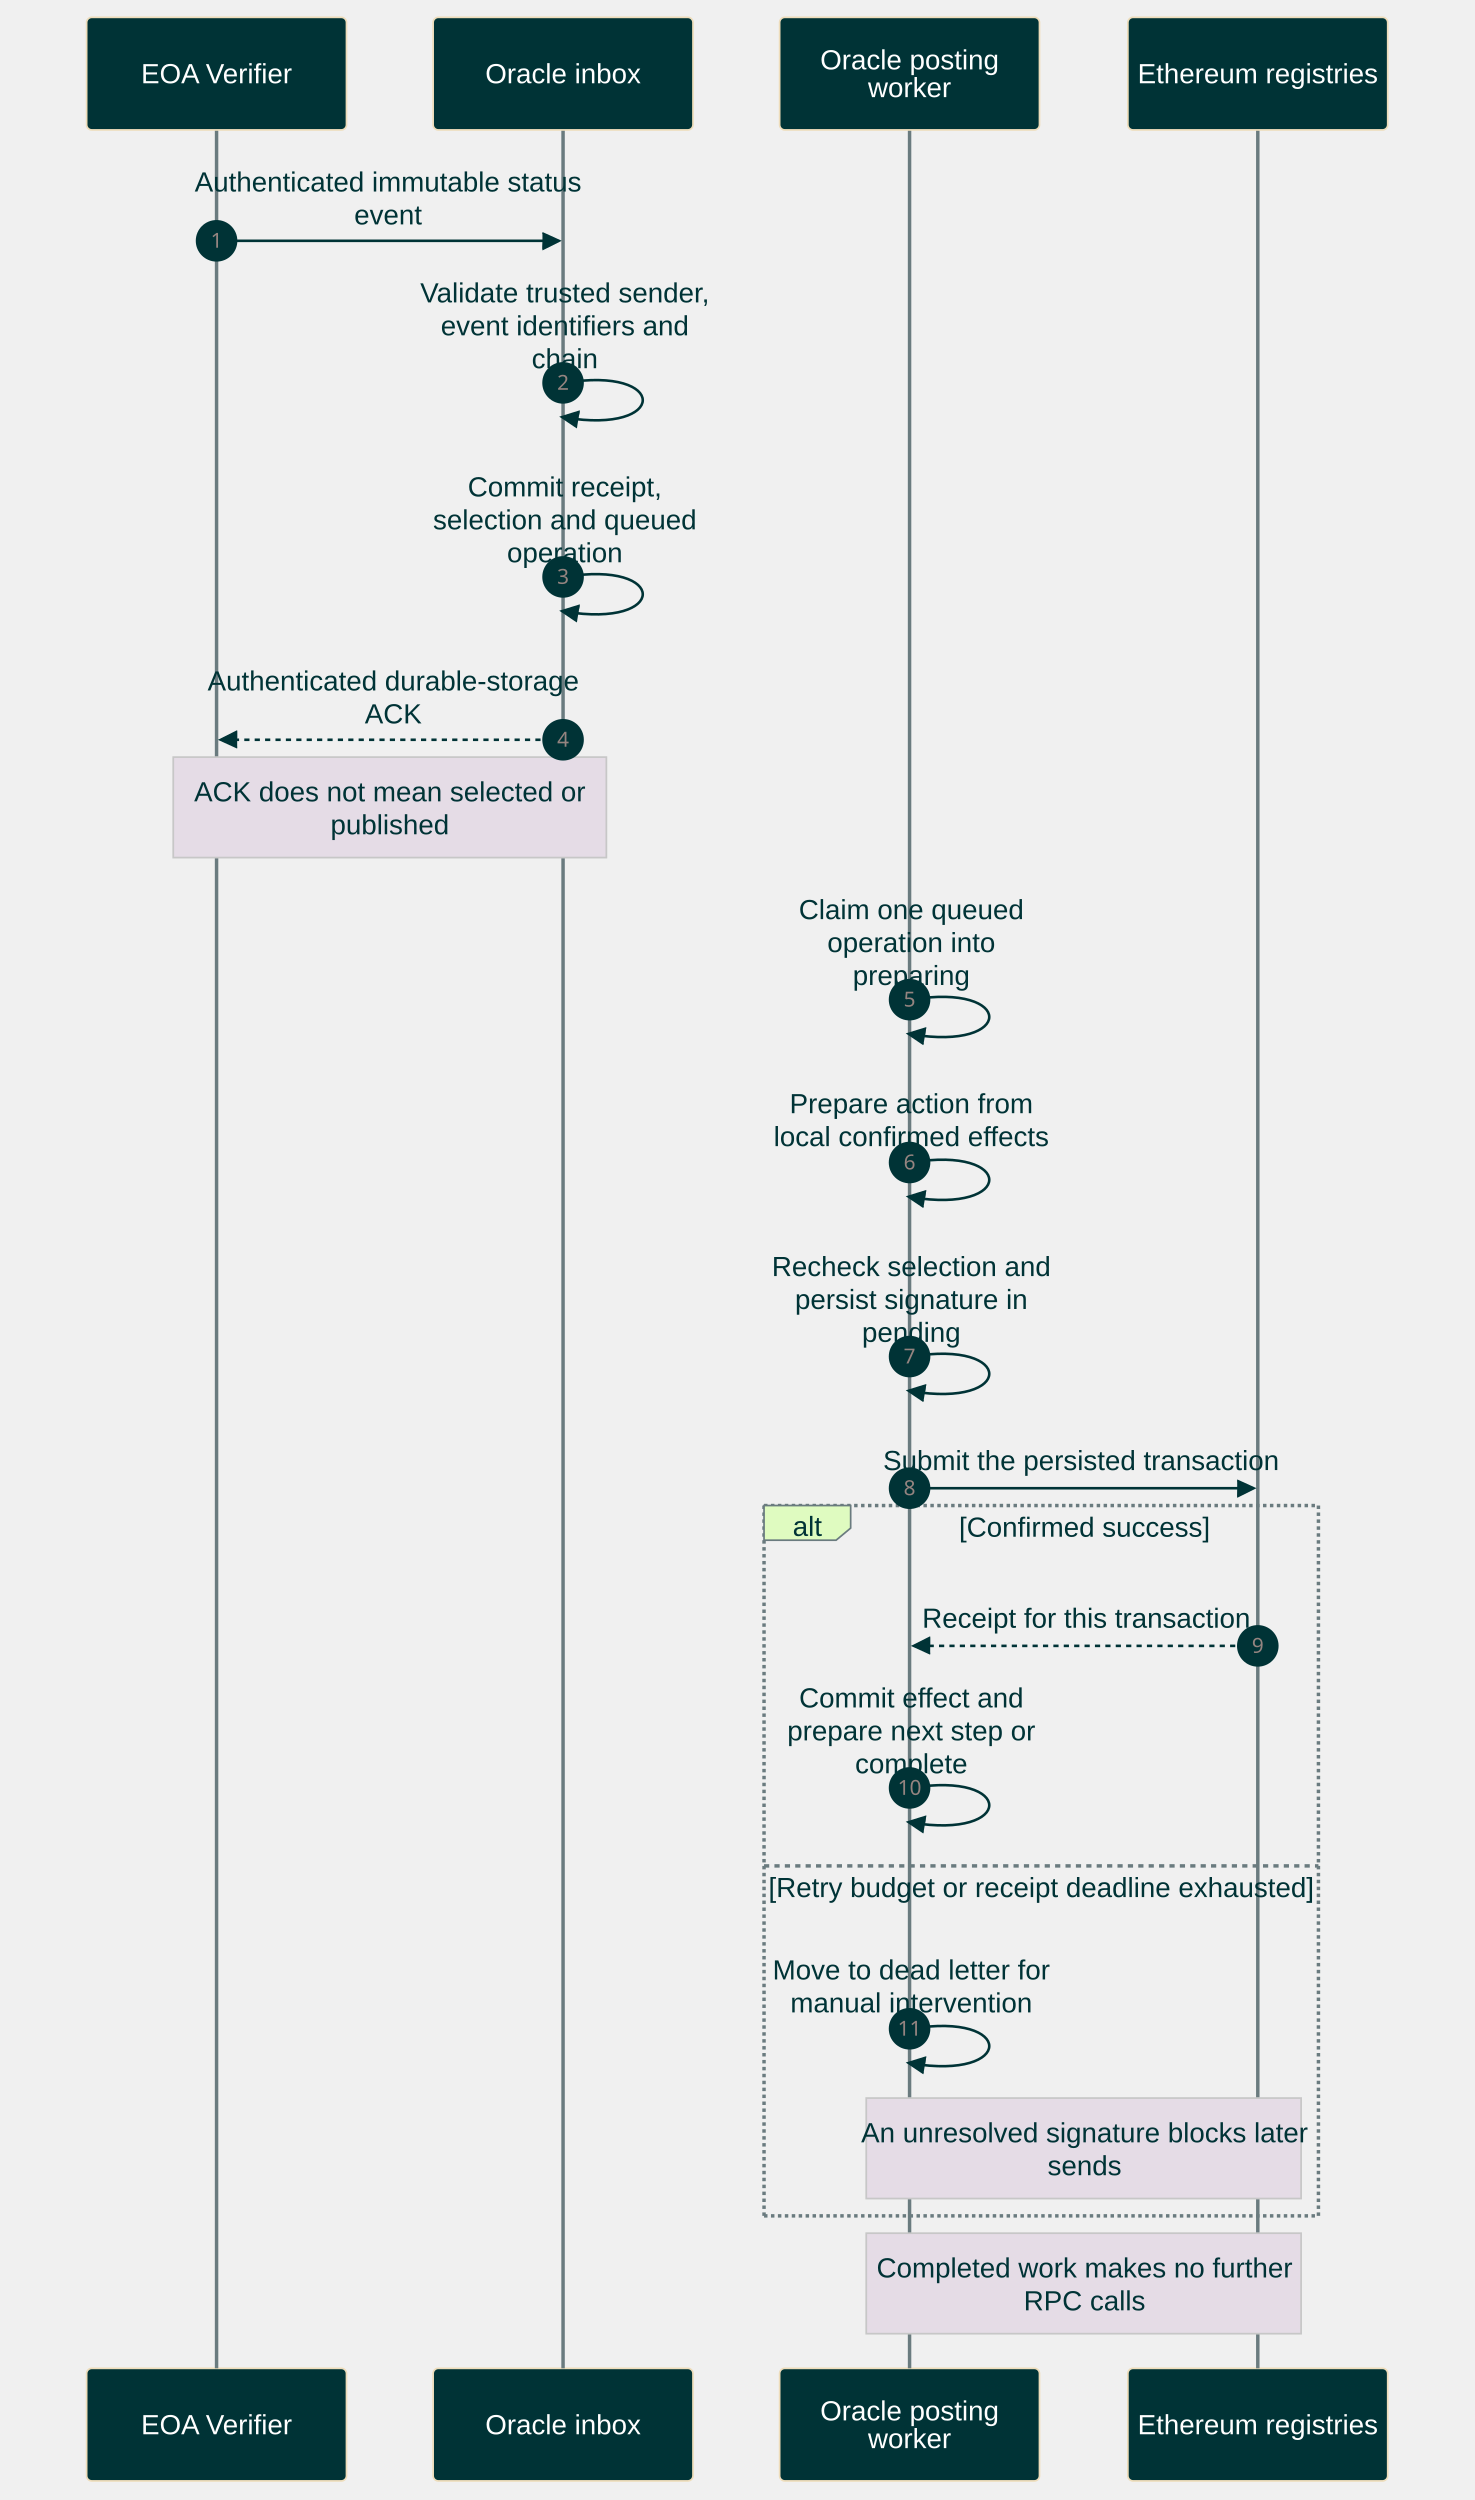
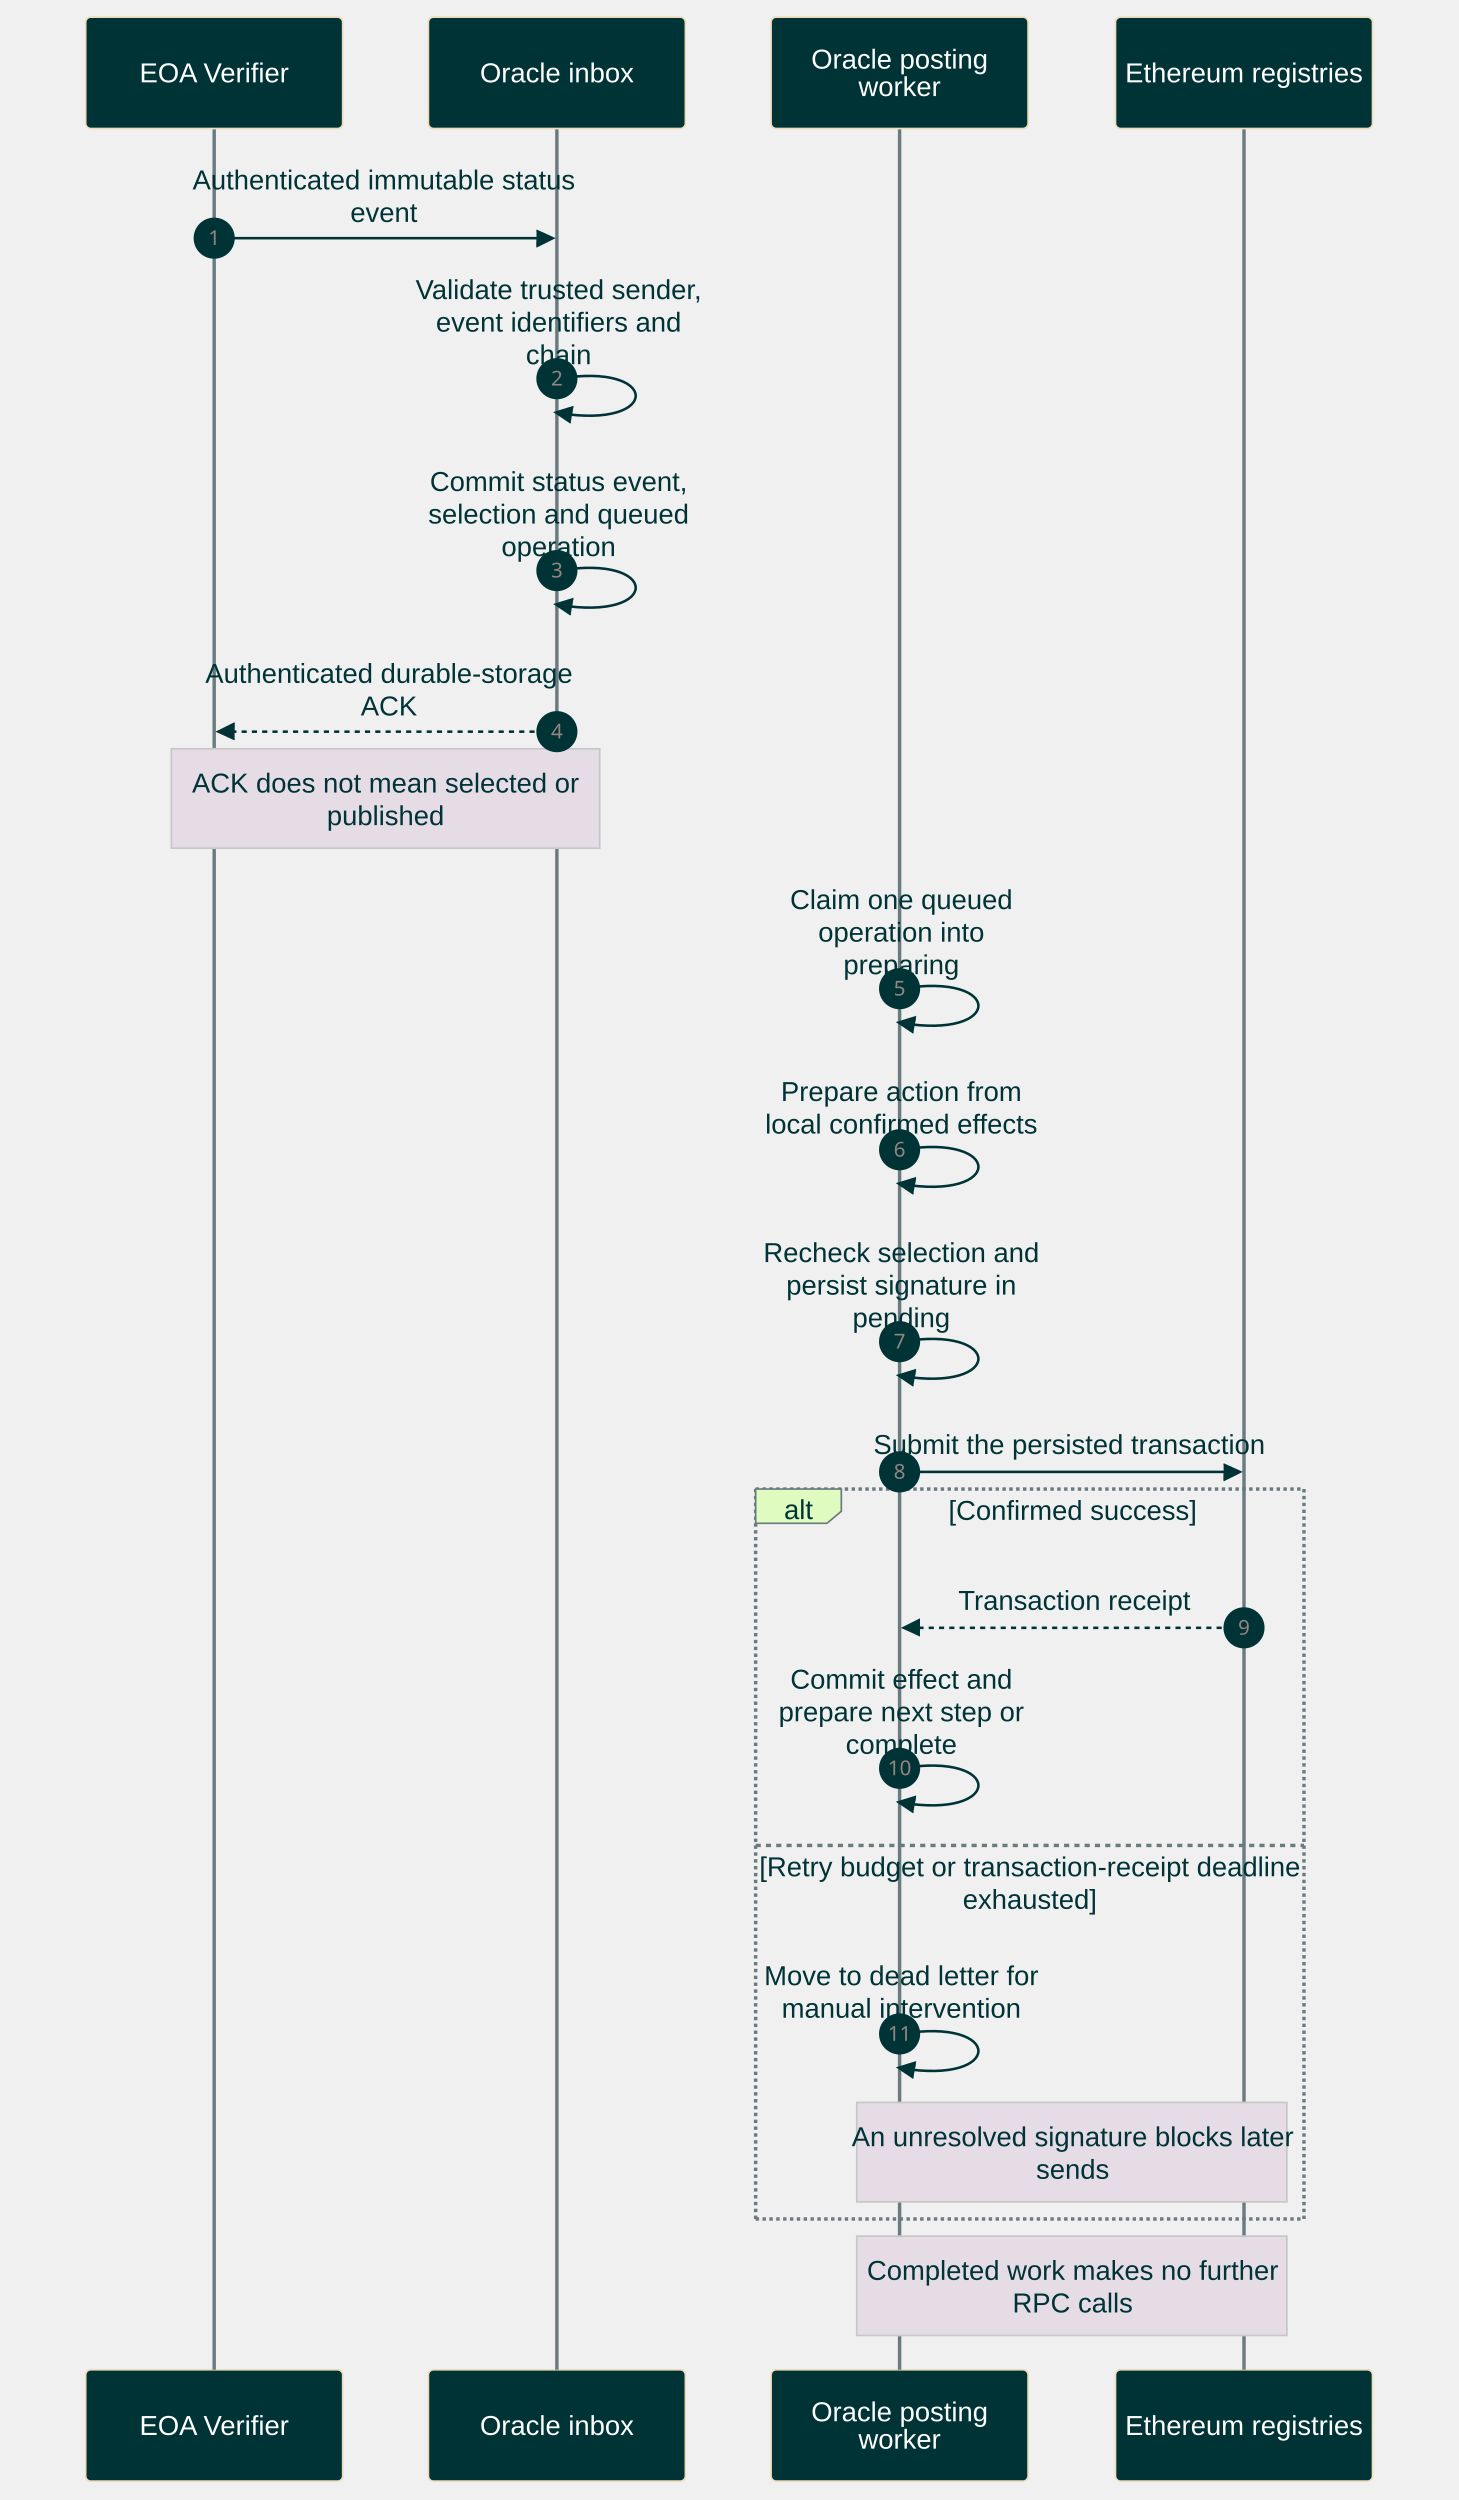
- <svg xmlns="http://www.w3.org/2000/svg" id="my-svg" width="100%" style="max-width: 851px; background-color: white;" viewBox="-50 -10 851 1443" role="graphics-document document" aria-roledescription="sequence">
-   <g>
-     <rect x="601" y="1357" fill="#eaeaea" stroke="#666" width="150" height="65" name="C" rx="3" ry="3" class="actor actor-bottom" />
-     <text x="676" y="1389.5" dominant-baseline="central" alignment-baseline="central" class="actor actor-box" style="text-anchor: middle; font-size: 16px; font-weight: 400;">
+ <svg xmlns="http://www.w3.org/2000/svg" id="my-svg" width="100%" style="max-width: 851px; background-color: transparent;" viewBox="-50 -10 851 1459" role="graphics-document document" aria-roledescription="sequence">
+   <g>
+     <rect x="601" y="1373" fill="#eaeaea" stroke="#666" width="150" height="65" name="C" rx="3" ry="3" class="actor actor-bottom" />
+     <text x="676" y="1405.5" dominant-baseline="central" alignment-baseline="central" class="actor actor-box" style="text-anchor: middle; font-size: 16px; font-weight: 400;">
      <tspan x="676" dy="0">Ethereum registries</tspan>
    </text>
  </g>
  <g>
-     <rect x="400" y="1357" fill="#eaeaea" stroke="#666" width="150" height="65" name="P" rx="3" ry="3" class="actor actor-bottom" />
-     <text x="475" y="1389.5" dominant-baseline="central" alignment-baseline="central" class="actor actor-box" style="text-anchor: middle; font-size: 16px; font-weight: 400;">
+     <rect x="400" y="1373" fill="#eaeaea" stroke="#666" width="150" height="65" name="P" rx="3" ry="3" class="actor actor-bottom" />
+     <text x="475" y="1405.5" dominant-baseline="central" alignment-baseline="central" class="actor actor-box" style="text-anchor: middle; font-size: 16px; font-weight: 400;">
      <tspan x="475" dy="-8">Oracle posting</tspan>
    </text>
-     <text x="475" y="1389.5" dominant-baseline="central" alignment-baseline="central" class="actor actor-box" style="text-anchor: middle; font-size: 16px; font-weight: 400;">
+     <text x="475" y="1405.5" dominant-baseline="central" alignment-baseline="central" class="actor actor-box" style="text-anchor: middle; font-size: 16px; font-weight: 400;">
      <tspan x="475" dy="8">worker</tspan>
    </text>
  </g>
  <g>
-     <rect x="200" y="1357" fill="#eaeaea" stroke="#666" width="150" height="65" name="O" rx="3" ry="3" class="actor actor-bottom" />
-     <text x="275" y="1389.5" dominant-baseline="central" alignment-baseline="central" class="actor actor-box" style="text-anchor: middle; font-size: 16px; font-weight: 400;">
+     <rect x="200" y="1373" fill="#eaeaea" stroke="#666" width="150" height="65" name="O" rx="3" ry="3" class="actor actor-bottom" />
+     <text x="275" y="1405.5" dominant-baseline="central" alignment-baseline="central" class="actor actor-box" style="text-anchor: middle; font-size: 16px; font-weight: 400;">
      <tspan x="275" dy="0">Oracle inbox</tspan>
    </text>
  </g>
  <g>
-     <rect x="0" y="1357" fill="#eaeaea" stroke="#666" width="150" height="65" name="V" rx="3" ry="3" class="actor actor-bottom" />
-     <text x="75" y="1389.5" dominant-baseline="central" alignment-baseline="central" class="actor actor-box" style="text-anchor: middle; font-size: 16px; font-weight: 400;">
+     <rect x="0" y="1373" fill="#eaeaea" stroke="#666" width="150" height="65" name="V" rx="3" ry="3" class="actor actor-bottom" />
+     <text x="75" y="1405.5" dominant-baseline="central" alignment-baseline="central" class="actor actor-box" style="text-anchor: middle; font-size: 16px; font-weight: 400;">
      <tspan x="75" dy="0">EOA Verifier</tspan>
    </text>
  </g>
  <g>
-     <line id="actor3" x1="676" y1="65" x2="676" y2="1357" class="actor-line 200" stroke-width="0.5px" stroke="#999" name="C" data-et="life-line" data-id="C" />
+     <line id="actor3" x1="676" y1="65" x2="676" y2="1373" class="actor-line 200" stroke-width="0.5px" stroke="#999" name="C" data-et="life-line" data-id="C" />
    <g id="root-3" data-et="participant" data-type="participant" data-id="C">
      <rect x="601" y="0" fill="#eaeaea" stroke="#666" width="150" height="65" name="C" rx="3" ry="3" class="actor actor-top" />
      <text x="676" y="32.5" dominant-baseline="central" alignment-baseline="central" class="actor actor-box" style="text-anchor: middle; font-size: 16px; font-weight: 400;">
        <tspan x="676" dy="0">Ethereum registries</tspan>
      </text>
    </g>
  </g>
  <g>
-     <line id="actor2" x1="475" y1="65" x2="475" y2="1357" class="actor-line 200" stroke-width="0.5px" stroke="#999" name="P" data-et="life-line" data-id="P" />
+     <line id="actor2" x1="475" y1="65" x2="475" y2="1373" class="actor-line 200" stroke-width="0.5px" stroke="#999" name="P" data-et="life-line" data-id="P" />
    <g id="root-2" data-et="participant" data-type="participant" data-id="P">
      <rect x="400" y="0" fill="#eaeaea" stroke="#666" width="150" height="65" name="P" rx="3" ry="3" class="actor actor-top" />
      <text x="475" y="32.5" dominant-baseline="central" alignment-baseline="central" class="actor actor-box" style="text-anchor: middle; font-size: 16px; font-weight: 400;">
        <tspan x="475" dy="-8">Oracle posting</tspan>
      </text>
      <text x="475" y="32.5" dominant-baseline="central" alignment-baseline="central" class="actor actor-box" style="text-anchor: middle; font-size: 16px; font-weight: 400;">
        <tspan x="475" dy="8">worker</tspan>
      </text>
    </g>
  </g>
  <g>
-     <line id="actor1" x1="275" y1="65" x2="275" y2="1357" class="actor-line 200" stroke-width="0.5px" stroke="#999" name="O" data-et="life-line" data-id="O" />
+     <line id="actor1" x1="275" y1="65" x2="275" y2="1373" class="actor-line 200" stroke-width="0.5px" stroke="#999" name="O" data-et="life-line" data-id="O" />
    <g id="root-1" data-et="participant" data-type="participant" data-id="O">
      <rect x="200" y="0" fill="#eaeaea" stroke="#666" width="150" height="65" name="O" rx="3" ry="3" class="actor actor-top" />
      <text x="275" y="32.5" dominant-baseline="central" alignment-baseline="central" class="actor actor-box" style="text-anchor: middle; font-size: 16px; font-weight: 400;">
        <tspan x="275" dy="0">Oracle inbox</tspan>
      </text>
    </g>
  </g>
  <g>
-     <line id="actor0" x1="75" y1="65" x2="75" y2="1357" class="actor-line 200" stroke-width="0.5px" stroke="#999" name="V" data-et="life-line" data-id="V" />
+     <line id="actor0" x1="75" y1="65" x2="75" y2="1373" class="actor-line 200" stroke-width="0.5px" stroke="#999" name="V" data-et="life-line" data-id="V" />
    <g id="root-0" data-et="participant" data-type="participant" data-id="V">
      <rect x="0" y="0" fill="#eaeaea" stroke="#666" width="150" height="65" name="V" rx="3" ry="3" class="actor actor-top" />
      <text x="75" y="32.5" dominant-baseline="central" alignment-baseline="central" class="actor actor-box" style="text-anchor: middle; font-size: 16px; font-weight: 400;">
        <tspan x="75" dy="0">EOA Verifier</tspan>
      </text>
    </g>
  </g>
  <style>#my-svg{font-family:"trebuchet ms",verdana,arial,sans-serif;font-size:16px;fill:#333;}@keyframes edge-animation-frame{from{stroke-dashoffset:0;}}@keyframes dash{to{stroke-dashoffset:0;}}#my-svg .edge-animation-slow{stroke-dasharray:9,5!important;stroke-dashoffset:900;animation:dash 50s linear infinite;stroke-linecap:round;}#my-svg .edge-animation-fast{stroke-dasharray:9,5!important;stroke-dashoffset:900;animation:dash 20s linear infinite;stroke-linecap:round;}#my-svg .error-icon{fill:hsl(220.588, 100%, 98.333%);}#my-svg .error-text{fill:rgb(8.5, 5.75, 0);stroke:rgb(8.5, 5.75, 0);}#my-svg .edge-thickness-normal{stroke-width:1px;}#my-svg .edge-thickness-thick{stroke-width:3.5px;}#my-svg .edge-pattern-solid{stroke-dasharray:0;}#my-svg .edge-thickness-invisible{stroke-width:0;fill:none;}#my-svg .edge-pattern-dashed{stroke-dasharray:3;}#my-svg .edge-pattern-dotted{stroke-dasharray:2;}#my-svg .marker{fill:#6A7B7F;stroke:#6A7B7F;}#my-svg .marker.cross{stroke:#6A7B7F;}#my-svg svg{font-family:"trebuchet ms",verdana,arial,sans-serif;font-size:16px;}#my-svg p{margin:0;}#my-svg .actor{stroke:hsl(40.588, 60%, 83.333%);fill:#003336;stroke-width:1;}#my-svg rect.actor.outer-path[data-look="neo"]{filter:drop-shadow( 1px 2px 2px rgba(185,185,185,1));}#my-svg rect.note[data-look="neo"]{stroke:hsl(294, 0%, 78.235%);fill:#E5DCE6;filter:drop-shadow( 1px 2px 2px rgba(185,185,185,1));}#my-svg text.actor&gt;tspan{fill:#FFFFFF;stroke:none;}#my-svg .actor-line{stroke:#6A7B7F;}#my-svg .innerArc{stroke-width:1.5;stroke-dasharray:none;}#my-svg .messageLine0{stroke-width:1.5;stroke-dasharray:none;stroke:#003336;}#my-svg .messageLine1{stroke-width:1.5;stroke-dasharray:2,2;stroke:#003336;}#my-svg [id$="-arrowhead"] path{fill:#003336;stroke:#003336;}#my-svg .sequenceNumber{fill:#958480;}#my-svg [id$="-sequencenumber"]{fill:#003336;}#my-svg [id$="-crosshead"] path{fill:#003336;stroke:#003336;}#my-svg .messageText{fill:#003336;stroke:none;}#my-svg .labelBox{stroke:#6A7B7F;fill:#DFFBC0;filter:none;}#my-svg .labelText,#my-svg .labelText&gt;tspan{fill:#003336;stroke:none;}#my-svg .loopText,#my-svg .loopText&gt;tspan{fill:#003336;stroke:none;}#my-svg .sectionTitle,#my-svg .sectionTitle&gt;tspan{fill:#003336;stroke:none;}#my-svg .loopLine{stroke-width:2px;stroke-dasharray:2,2;stroke:#6A7B7F;fill:#6A7B7F;}#my-svg .note{stroke:hsl(294, 0%, 78.235%);fill:#E5DCE6;}#my-svg .noteText,#my-svg .noteText&gt;tspan{fill:#003336;stroke:none;font-weight:normal;}#my-svg .activation0{fill:hsl(-79.412, 100%, 93.333%);stroke:hsl(-79.412, 100%, 83.333%);}#my-svg .activation1{fill:hsl(-79.412, 100%, 93.333%);stroke:hsl(-79.412, 100%, 83.333%);}#my-svg .activation2{fill:hsl(-79.412, 100%, 93.333%);stroke:hsl(-79.412, 100%, 83.333%);}#my-svg .actorPopupMenu{position:absolute;}#my-svg .actorPopupMenuPanel{position:absolute;fill:#003336;box-shadow:0px 8px 16px 0px rgba(0,0,0,0.2);filter:drop-shadow(3px 5px 2px rgb(0 0 0 / 0.4));}#my-svg .actor-man circle,#my-svg line{fill:#003336;stroke-width:2px;}#my-svg g rect.rect{filter:drop-shadow( 1px 2px 2px rgba(185,185,185,1));stroke:hsl(40.588, 60%, 83.333%);}#my-svg .node .neo-node{stroke:hsl(40.588, 60%, 83.333%);}#my-svg [data-look="neo"].node rect,#my-svg [data-look="neo"].cluster rect,#my-svg [data-look="neo"].node polygon{stroke:url(#my-svg-gradient);filter:drop-shadow( 1px 2px 2px rgba(185,185,185,1));}#my-svg [data-look="neo"].swimlane.cluster rect{filter:none;}#my-svg [data-look="neo"].node path{stroke:url(#my-svg-gradient);stroke-width:1px;}#my-svg [data-look="neo"].node .outer-path{filter:drop-shadow( 1px 2px 2px rgba(185,185,185,1));}#my-svg [data-look="neo"].node .neo-line path{stroke:hsl(40.588, 60%, 83.333%);filter:none;}#my-svg [data-look="neo"].node circle{stroke:url(#my-svg-gradient);filter:drop-shadow( 1px 2px 2px rgba(185,185,185,1));}#my-svg [data-look="neo"].node circle .state-start{fill:#000000;}#my-svg [data-look="neo"].icon-shape .icon{fill:url(#my-svg-gradient);filter:drop-shadow( 1px 2px 2px rgba(185,185,185,1));}#my-svg [data-look="neo"].icon-shape .icon-neo path{stroke:url(#my-svg-gradient);filter:drop-shadow( 1px 2px 2px rgba(185,185,185,1));}#my-svg :root{--mermaid-font-family:"trebuchet ms",verdana,arial,sans-serif;}</style>
  <g />
  <defs>
    <symbol id="my-svg-computer" width="24" height="24">
      <path transform="scale(.5)" d="M2 2v13h20v-13h-20zm18 11h-16v-9h16v9zm-10.228 6l.466-1h3.524l.467 1h-4.457zm14.228 3h-24l2-6h2.104l-1.33 4h18.45l-1.297-4h2.073l2 6zm-5-10h-14v-7h14v7z" />
    </symbol>
  </defs>
  <defs>
    <symbol id="my-svg-database" fill-rule="evenodd" clip-rule="evenodd">
      <path transform="scale(.5)" d="M12.258.001l.256.004.255.005.253.008.251.01.249.012.247.015.246.016.242.019.241.02.239.023.236.024.233.027.231.028.229.031.225.032.223.034.22.036.217.038.214.04.211.041.208.043.205.045.201.046.198.048.194.05.191.051.187.053.183.054.18.056.175.057.172.059.168.06.163.061.16.063.155.064.15.066.074.033.073.033.071.034.07.034.069.035.068.035.067.035.066.035.064.036.064.036.062.036.06.036.06.037.058.037.058.037.055.038.055.038.053.038.052.038.051.039.05.039.048.039.047.039.045.04.044.04.043.04.041.04.04.041.039.041.037.041.036.041.034.041.033.042.032.042.03.042.029.042.027.042.026.043.024.043.023.043.021.043.02.043.018.044.017.043.015.044.013.044.012.044.011.045.009.044.007.045.006.045.004.045.002.045.001.045v17l-.001.045-.002.045-.004.045-.006.045-.007.045-.009.044-.011.045-.012.044-.013.044-.015.044-.017.043-.018.044-.02.043-.021.043-.023.043-.024.043-.026.043-.027.042-.029.042-.03.042-.032.042-.033.042-.034.041-.036.041-.037.041-.039.041-.04.041-.041.04-.043.04-.044.04-.045.04-.047.039-.048.039-.05.039-.051.039-.052.038-.053.038-.055.038-.055.038-.058.037-.058.037-.06.037-.06.036-.062.036-.064.036-.064.036-.066.035-.067.035-.068.035-.069.035-.07.034-.071.034-.073.033-.074.033-.15.066-.155.064-.16.063-.163.061-.168.06-.172.059-.175.057-.18.056-.183.054-.187.053-.191.051-.194.05-.198.048-.201.046-.205.045-.208.043-.211.041-.214.04-.217.038-.22.036-.223.034-.225.032-.229.031-.231.028-.233.027-.236.024-.239.023-.241.02-.242.019-.246.016-.247.015-.249.012-.251.01-.253.008-.255.005-.256.004-.258.001-.258-.001-.256-.004-.255-.005-.253-.008-.251-.01-.249-.012-.247-.015-.245-.016-.243-.019-.241-.02-.238-.023-.236-.024-.234-.027-.231-.028-.228-.031-.226-.032-.223-.034-.22-.036-.217-.038-.214-.04-.211-.041-.208-.043-.204-.045-.201-.046-.198-.048-.195-.05-.19-.051-.187-.053-.184-.054-.179-.056-.176-.057-.172-.059-.167-.06-.164-.061-.159-.063-.155-.064-.151-.066-.074-.033-.072-.033-.072-.034-.07-.034-.069-.035-.068-.035-.067-.035-.066-.035-.064-.036-.063-.036-.062-.036-.061-.036-.06-.037-.058-.037-.057-.037-.056-.038-.055-.038-.053-.038-.052-.038-.051-.039-.049-.039-.049-.039-.046-.039-.046-.04-.044-.04-.043-.04-.041-.04-.04-.041-.039-.041-.037-.041-.036-.041-.034-.041-.033-.042-.032-.042-.03-.042-.029-.042-.027-.042-.026-.043-.024-.043-.023-.043-.021-.043-.02-.043-.018-.044-.017-.043-.015-.044-.013-.044-.012-.044-.011-.045-.009-.044-.007-.045-.006-.045-.004-.045-.002-.045-.001-.045v-17l.001-.045.002-.045.004-.045.006-.045.007-.045.009-.044.011-.045.012-.044.013-.044.015-.044.017-.043.018-.044.02-.043.021-.043.023-.043.024-.043.026-.043.027-.042.029-.042.03-.042.032-.042.033-.042.034-.041.036-.041.037-.041.039-.041.04-.041.041-.04.043-.04.044-.04.046-.04.046-.039.049-.039.049-.039.051-.039.052-.038.053-.038.055-.038.056-.038.057-.037.058-.037.06-.037.061-.036.062-.036.063-.036.064-.036.066-.035.067-.035.068-.035.069-.035.07-.034.072-.034.072-.033.074-.033.151-.066.155-.064.159-.063.164-.061.167-.06.172-.059.176-.057.179-.056.184-.054.187-.053.19-.051.195-.05.198-.048.201-.046.204-.045.208-.043.211-.041.214-.04.217-.038.22-.036.223-.034.226-.032.228-.031.231-.028.234-.027.236-.024.238-.023.241-.02.243-.019.245-.016.247-.015.249-.012.251-.01.253-.008.255-.005.256-.004.258-.001.258.001zm-9.258 20.499v.01l.001.021.003.021.004.022.005.021.006.022.007.022.009.023.01.022.011.023.012.023.013.023.015.023.016.024.017.023.018.024.019.024.021.024.022.025.023.024.024.025.052.049.056.05.061.051.066.051.07.051.075.051.079.052.084.052.088.052.092.052.097.052.102.051.105.052.11.052.114.051.119.051.123.051.127.05.131.05.135.05.139.048.144.049.147.047.152.047.155.047.16.045.163.045.167.043.171.043.176.041.178.041.183.039.187.039.19.037.194.035.197.035.202.033.204.031.209.03.212.029.216.027.219.025.222.024.226.021.23.02.233.018.236.016.24.015.243.012.246.01.249.008.253.005.256.004.259.001.26-.001.257-.004.254-.005.25-.008.247-.011.244-.012.241-.014.237-.016.233-.018.231-.021.226-.021.224-.024.22-.026.216-.027.212-.028.21-.031.205-.031.202-.034.198-.034.194-.036.191-.037.187-.039.183-.04.179-.04.175-.042.172-.043.168-.044.163-.045.16-.046.155-.046.152-.047.148-.048.143-.049.139-.049.136-.05.131-.05.126-.05.123-.051.118-.052.114-.051.11-.052.106-.052.101-.052.096-.052.092-.052.088-.053.083-.051.079-.052.074-.052.07-.051.065-.051.06-.051.056-.05.051-.05.023-.024.023-.025.021-.024.02-.024.019-.024.018-.024.017-.024.015-.023.014-.024.013-.023.012-.023.01-.023.01-.022.008-.022.006-.022.006-.022.004-.022.004-.021.001-.021.001-.021v-4.127l-.077.055-.08.053-.083.054-.085.053-.087.052-.09.052-.093.051-.095.05-.097.05-.1.049-.102.049-.105.048-.106.047-.109.047-.111.046-.114.045-.115.045-.118.044-.12.043-.122.042-.124.042-.126.041-.128.04-.13.04-.132.038-.134.038-.135.037-.138.037-.139.035-.142.035-.143.034-.144.033-.147.032-.148.031-.15.03-.151.03-.153.029-.154.027-.156.027-.158.026-.159.025-.161.024-.162.023-.163.022-.165.021-.166.02-.167.019-.169.018-.169.017-.171.016-.173.015-.173.014-.175.013-.175.012-.177.011-.178.01-.179.008-.179.008-.181.006-.182.005-.182.004-.184.003-.184.002h-.37l-.184-.002-.184-.003-.182-.004-.182-.005-.181-.006-.179-.008-.179-.008-.178-.01-.176-.011-.176-.012-.175-.013-.173-.014-.172-.015-.171-.016-.17-.017-.169-.018-.167-.019-.166-.02-.165-.021-.163-.022-.162-.023-.161-.024-.159-.025-.157-.026-.156-.027-.155-.027-.153-.029-.151-.03-.15-.03-.148-.031-.146-.032-.145-.033-.143-.034-.141-.035-.14-.035-.137-.037-.136-.037-.134-.038-.132-.038-.13-.04-.128-.04-.126-.041-.124-.042-.122-.042-.12-.044-.117-.043-.116-.045-.113-.045-.112-.046-.109-.047-.106-.047-.105-.048-.102-.049-.1-.049-.097-.05-.095-.05-.093-.052-.09-.051-.087-.052-.085-.053-.083-.054-.08-.054-.077-.054v4.127zm0-5.654v.011l.001.021.003.021.004.021.005.022.006.022.007.022.009.022.01.022.011.023.012.023.013.023.015.024.016.023.017.024.018.024.019.024.021.024.022.024.023.025.024.024.052.05.056.05.061.05.066.051.07.051.075.052.079.051.084.052.088.052.092.052.097.052.102.052.105.052.11.051.114.051.119.052.123.05.127.051.131.05.135.049.139.049.144.048.147.048.152.047.155.046.16.045.163.045.167.044.171.042.176.042.178.04.183.04.187.038.19.037.194.036.197.034.202.033.204.032.209.03.212.028.216.027.219.025.222.024.226.022.23.02.233.018.236.016.24.014.243.012.246.01.249.008.253.006.256.003.259.001.26-.001.257-.003.254-.006.25-.008.247-.01.244-.012.241-.015.237-.016.233-.018.231-.02.226-.022.224-.024.22-.025.216-.027.212-.029.21-.03.205-.032.202-.033.198-.035.194-.036.191-.037.187-.039.183-.039.179-.041.175-.042.172-.043.168-.044.163-.045.16-.045.155-.047.152-.047.148-.048.143-.048.139-.05.136-.049.131-.05.126-.051.123-.051.118-.051.114-.052.11-.052.106-.052.101-.052.096-.052.092-.052.088-.052.083-.052.079-.052.074-.051.07-.052.065-.051.06-.05.056-.051.051-.049.023-.025.023-.024.021-.025.02-.024.019-.024.018-.024.017-.024.015-.023.014-.023.013-.024.012-.022.01-.023.01-.023.008-.022.006-.022.006-.022.004-.021.004-.022.001-.021.001-.021v-4.139l-.077.054-.08.054-.083.054-.085.052-.087.053-.09.051-.093.051-.095.051-.097.05-.1.049-.102.049-.105.048-.106.047-.109.047-.111.046-.114.045-.115.044-.118.044-.12.044-.122.042-.124.042-.126.041-.128.04-.13.039-.132.039-.134.038-.135.037-.138.036-.139.036-.142.035-.143.033-.144.033-.147.033-.148.031-.15.03-.151.03-.153.028-.154.028-.156.027-.158.026-.159.025-.161.024-.162.023-.163.022-.165.021-.166.02-.167.019-.169.018-.169.017-.171.016-.173.015-.173.014-.175.013-.175.012-.177.011-.178.009-.179.009-.179.007-.181.007-.182.005-.182.004-.184.003-.184.002h-.37l-.184-.002-.184-.003-.182-.004-.182-.005-.181-.007-.179-.007-.179-.009-.178-.009-.176-.011-.176-.012-.175-.013-.173-.014-.172-.015-.171-.016-.17-.017-.169-.018-.167-.019-.166-.02-.165-.021-.163-.022-.162-.023-.161-.024-.159-.025-.157-.026-.156-.027-.155-.028-.153-.028-.151-.03-.15-.03-.148-.031-.146-.033-.145-.033-.143-.033-.141-.035-.14-.036-.137-.036-.136-.037-.134-.038-.132-.039-.13-.039-.128-.04-.126-.041-.124-.042-.122-.043-.12-.043-.117-.044-.116-.044-.113-.046-.112-.046-.109-.046-.106-.047-.105-.048-.102-.049-.1-.049-.097-.05-.095-.051-.093-.051-.09-.051-.087-.053-.085-.052-.083-.054-.08-.054-.077-.054v4.139zm0-5.666v.011l.001.02.003.022.004.021.005.022.006.021.007.022.009.023.01.022.011.023.012.023.013.023.015.023.016.024.017.024.018.023.019.024.021.025.022.024.023.024.024.025.052.05.056.05.061.05.066.051.07.051.075.052.079.051.084.052.088.052.092.052.097.052.102.052.105.051.11.052.114.051.119.051.123.051.127.05.131.05.135.05.139.049.144.048.147.048.152.047.155.046.16.045.163.045.167.043.171.043.176.042.178.04.183.04.187.038.19.037.194.036.197.034.202.033.204.032.209.03.212.028.216.027.219.025.222.024.226.021.23.02.233.018.236.017.24.014.243.012.246.01.249.008.253.006.256.003.259.001.26-.001.257-.003.254-.006.25-.008.247-.01.244-.013.241-.014.237-.016.233-.018.231-.02.226-.022.224-.024.22-.025.216-.027.212-.029.21-.03.205-.032.202-.033.198-.035.194-.036.191-.037.187-.039.183-.039.179-.041.175-.042.172-.043.168-.044.163-.045.16-.045.155-.047.152-.047.148-.048.143-.049.139-.049.136-.049.131-.051.126-.05.123-.051.118-.052.114-.051.11-.052.106-.052.101-.052.096-.052.092-.052.088-.052.083-.052.079-.052.074-.052.07-.051.065-.051.06-.051.056-.05.051-.049.023-.025.023-.025.021-.024.02-.024.019-.024.018-.024.017-.024.015-.023.014-.024.013-.023.012-.023.01-.022.01-.023.008-.022.006-.022.006-.022.004-.022.004-.021.001-.021.001-.021v-4.153l-.077.054-.08.054-.083.053-.085.053-.087.053-.09.051-.093.051-.095.051-.097.05-.1.049-.102.048-.105.048-.106.048-.109.046-.111.046-.114.046-.115.044-.118.044-.12.043-.122.043-.124.042-.126.041-.128.04-.13.039-.132.039-.134.038-.135.037-.138.036-.139.036-.142.034-.143.034-.144.033-.147.032-.148.032-.15.03-.151.03-.153.028-.154.028-.156.027-.158.026-.159.024-.161.024-.162.023-.163.023-.165.021-.166.02-.167.019-.169.018-.169.017-.171.016-.173.015-.173.014-.175.013-.175.012-.177.01-.178.01-.179.009-.179.007-.181.006-.182.006-.182.004-.184.003-.184.001-.185.001-.185-.001-.184-.001-.184-.003-.182-.004-.182-.006-.181-.006-.179-.007-.179-.009-.178-.01-.176-.01-.176-.012-.175-.013-.173-.014-.172-.015-.171-.016-.17-.017-.169-.018-.167-.019-.166-.02-.165-.021-.163-.023-.162-.023-.161-.024-.159-.024-.157-.026-.156-.027-.155-.028-.153-.028-.151-.03-.15-.03-.148-.032-.146-.032-.145-.033-.143-.034-.141-.034-.14-.036-.137-.036-.136-.037-.134-.038-.132-.039-.13-.039-.128-.041-.126-.041-.124-.041-.122-.043-.12-.043-.117-.044-.116-.044-.113-.046-.112-.046-.109-.046-.106-.048-.105-.048-.102-.048-.1-.05-.097-.049-.095-.051-.093-.051-.09-.052-.087-.052-.085-.053-.083-.053-.08-.054-.077-.054v4.153zm8.74-8.179l-.257.004-.254.005-.25.008-.247.011-.244.012-.241.014-.237.016-.233.018-.231.021-.226.022-.224.023-.22.026-.216.027-.212.028-.21.031-.205.032-.202.033-.198.034-.194.036-.191.038-.187.038-.183.04-.179.041-.175.042-.172.043-.168.043-.163.045-.16.046-.155.046-.152.048-.148.048-.143.048-.139.049-.136.05-.131.05-.126.051-.123.051-.118.051-.114.052-.11.052-.106.052-.101.052-.096.052-.092.052-.088.052-.083.052-.079.052-.074.051-.07.052-.065.051-.06.05-.056.05-.051.05-.023.025-.023.024-.021.024-.02.025-.019.024-.018.024-.017.023-.015.024-.014.023-.013.023-.012.023-.01.023-.01.022-.008.022-.006.023-.006.021-.004.022-.004.021-.001.021-.001.021.001.021.001.021.004.021.004.022.006.021.006.023.008.022.01.022.01.023.012.023.013.023.014.023.015.024.017.023.018.024.019.024.02.025.021.024.023.024.023.025.051.05.056.05.06.05.065.051.07.052.074.051.079.052.083.052.088.052.092.052.096.052.101.052.106.052.11.052.114.052.118.051.123.051.126.051.131.05.136.05.139.049.143.048.148.048.152.048.155.046.16.046.163.045.168.043.172.043.175.042.179.041.183.04.187.038.191.038.194.036.198.034.202.033.205.032.21.031.212.028.216.027.22.026.224.023.226.022.231.021.233.018.237.016.241.014.244.012.247.011.25.008.254.005.257.004.26.001.26-.001.257-.004.254-.005.25-.008.247-.011.244-.012.241-.014.237-.016.233-.018.231-.021.226-.022.224-.023.22-.026.216-.027.212-.028.21-.031.205-.032.202-.033.198-.034.194-.036.191-.038.187-.038.183-.04.179-.041.175-.042.172-.043.168-.043.163-.045.16-.046.155-.046.152-.048.148-.048.143-.048.139-.049.136-.05.131-.05.126-.051.123-.051.118-.051.114-.052.11-.052.106-.052.101-.052.096-.052.092-.052.088-.052.083-.052.079-.052.074-.051.07-.052.065-.051.06-.05.056-.05.051-.05.023-.025.023-.024.021-.024.02-.025.019-.024.018-.024.017-.023.015-.024.014-.023.013-.023.012-.023.01-.023.01-.022.008-.022.006-.023.006-.021.004-.022.004-.021.001-.021.001-.021-.001-.021-.001-.021-.004-.021-.004-.022-.006-.021-.006-.023-.008-.022-.01-.022-.01-.023-.012-.023-.013-.023-.014-.023-.015-.024-.017-.023-.018-.024-.019-.024-.02-.025-.021-.024-.023-.024-.023-.025-.051-.05-.056-.05-.06-.05-.065-.051-.07-.052-.074-.051-.079-.052-.083-.052-.088-.052-.092-.052-.096-.052-.101-.052-.106-.052-.11-.052-.114-.052-.118-.051-.123-.051-.126-.051-.131-.05-.136-.05-.139-.049-.143-.048-.148-.048-.152-.048-.155-.046-.16-.046-.163-.045-.168-.043-.172-.043-.175-.042-.179-.041-.183-.04-.187-.038-.191-.038-.194-.036-.198-.034-.202-.033-.205-.032-.21-.031-.212-.028-.216-.027-.22-.026-.224-.023-.226-.022-.231-.021-.233-.018-.237-.016-.241-.014-.244-.012-.247-.011-.25-.008-.254-.005-.257-.004-.26-.001-.26.001z" />
    </symbol>
  </defs>
  <defs>
    <symbol id="my-svg-clock" width="24" height="24">
      <path transform="scale(.5)" d="M12 2c5.514 0 10 4.486 10 10s-4.486 10-10 10-10-4.486-10-10 4.486-10 10-10zm0-2c-6.627 0-12 5.373-12 12s5.373 12 12 12 12-5.373 12-12-5.373-12-12-12zm5.848 12.459c.202.038.202.333.001.372-1.907.361-6.045 1.111-6.547 1.111-.719 0-1.301-.582-1.301-1.301 0-.512.77-5.447 1.125-7.445.034-.192.312-.181.343.014l.985 6.238 5.394 1.011z" />
    </symbol>
  </defs>
  <defs>
    <marker id="my-svg-arrowhead" refX="7.9" refY="5" markerUnits="userSpaceOnUse" markerWidth="12" markerHeight="12" orient="auto-start-reverse">
      <path d="M -1 0 L 10 5 L 0 10 z" />
    </marker>
  </defs>
  <defs>
    <marker id="my-svg-crosshead" markerWidth="15" markerHeight="8" orient="auto" refX="4" refY="4.5">
      <path fill="none" stroke="#000000" stroke-width="1pt" d="M 1,2 L 6,7 M 6,2 L 1,7" style="stroke-dasharray: 0, 0;" />
    </marker>
  </defs>
  <defs>
    <marker id="my-svg-filled-head" refX="15.5" refY="7" markerWidth="20" markerHeight="28" orient="auto">
      <path d="M 18,7 L9,13 L14,7 L9,1 Z" />
    </marker>
  </defs>
  <defs>
    <marker id="my-svg-sequencenumber" refX="15" refY="15" markerWidth="60" markerHeight="40" orient="auto">
      <circle cx="15" cy="15" r="6" />
    </marker>
  </defs>
  <defs>
    <marker id="my-svg-solidTopArrowHead" refX="7.9" refY="7.25" markerUnits="userSpaceOnUse" markerWidth="12" markerHeight="12" orient="auto-start-reverse">
      <path d="M 0 0 L 10 8 L 0 8 z" />
    </marker>
  </defs>
  <defs>
    <marker id="my-svg-solidBottomArrowHead" refX="7.9" refY="0.75" markerUnits="userSpaceOnUse" markerWidth="12" markerHeight="12" orient="auto-start-reverse">
      <path d="M 0 0 L 10 0 L 0 8 z" />
    </marker>
  </defs>
  <defs>
    <marker id="my-svg-stickTopArrowHead" refX="7.5" refY="7" markerUnits="userSpaceOnUse" markerWidth="12" markerHeight="12" orient="auto-start-reverse">
      <path d="M 0 0 L 7 7" stroke="black" stroke-width="1.5" fill="none" />
    </marker>
  </defs>
  <defs>
    <marker id="my-svg-stickBottomArrowHead" refX="7.5" refY="0" markerUnits="userSpaceOnUse" markerWidth="12" markerHeight="12" orient="auto-start-reverse">
      <path d="M 0 7 L 7 0" stroke="black" stroke-width="1.5" fill="none" />
    </marker>
  </defs>
  <g data-et="note" data-id="i5">
    <rect x="50" y="427" fill="#EDF2AE" stroke="#666" width="250" height="58" class="note" />
    <text x="175" y="432" text-anchor="middle" dominant-baseline="middle" alignment-baseline="middle" class="noteText" dy="1em" style="font-size: 16px; font-weight: 400;">
      <tspan x="175">ACK does not mean selected or</tspan>
    </text>
    <text x="175" y="451" text-anchor="middle" dominant-baseline="middle" alignment-baseline="middle" class="noteText" dy="1em" style="font-size: 16px; font-weight: 400;">
      <tspan x="175">published</tspan>
    </text>
  </g>
  <g data-et="note" data-id="i15">
-     <rect x="450" y="1201" fill="#EDF2AE" stroke="#666" width="251" height="58" class="note" />
-     <text x="576" y="1206" text-anchor="middle" dominant-baseline="middle" alignment-baseline="middle" class="noteText" dy="1em" style="font-size: 16px; font-weight: 400;">
+     <rect x="450" y="1217" fill="#EDF2AE" stroke="#666" width="251" height="58" class="note" />
+     <text x="576" y="1222" text-anchor="middle" dominant-baseline="middle" alignment-baseline="middle" class="noteText" dy="1em" style="font-size: 16px; font-weight: 400;">
      <tspan x="576">An unresolved signature blocks later</tspan>
    </text>
-     <text x="576" y="1225" text-anchor="middle" dominant-baseline="middle" alignment-baseline="middle" class="noteText" dy="1em" style="font-size: 16px; font-weight: 400;">
+     <text x="576" y="1241" text-anchor="middle" dominant-baseline="middle" alignment-baseline="middle" class="noteText" dy="1em" style="font-size: 16px; font-weight: 400;">
      <tspan x="576">sends</tspan>
    </text>
  </g>
  <g data-et="control-structure" data-id="i16">
    <line x1="391" y1="859" x2="711" y2="859" class="loopLine" />
-     <line x1="711" y1="859" x2="711" y2="1269" class="loopLine" />
-     <line x1="391" y1="1269" x2="711" y2="1269" class="loopLine" />
-     <line x1="391" y1="859" x2="391" y2="1269" class="loopLine" />
+     <line x1="711" y1="859" x2="711" y2="1285" class="loopLine" />
+     <line x1="391" y1="1285" x2="711" y2="1285" class="loopLine" />
+     <line x1="391" y1="859" x2="391" y2="1285" class="loopLine" />
    <line x1="391" y1="1067" x2="711" y2="1067" class="loopLine" style="stroke-dasharray: 3, 3;" />
    <polygon points="391,859 441,859 441,872 432.6,879 391,879" class="labelBox" />
    <text x="416" y="872" text-anchor="middle" dominant-baseline="middle" alignment-baseline="middle" class="labelText" style="font-size: 16px; font-weight: 400;">alt</text>
    <text x="576" y="877" text-anchor="middle" class="loopText" style="font-size: 16px; font-weight: 400;">
      <tspan x="576">[Confirmed success]</tspan>
    </text>
-     <text x="551" y="1085" text-anchor="middle" class="sectionTitle" style="font-size: 16px; font-weight: 400;">[Retry budget or receipt deadline exhausted]</text>
+     <text x="551" y="1085" text-anchor="middle" class="sectionTitle" style="font-size: 16px; font-weight: 400;">[Retry budget or transaction-receipt deadline</text>
+     <text x="551" y="1104" text-anchor="middle" class="sectionTitle" style="font-size: 16px; font-weight: 400;">exhausted]</text>
  </g>
  <g data-et="note" data-id="i17">
-     <rect x="450" y="1279" fill="#EDF2AE" stroke="#666" width="251" height="58" class="note" />
-     <text x="576" y="1284" text-anchor="middle" dominant-baseline="middle" alignment-baseline="middle" class="noteText" dy="1em" style="font-size: 16px; font-weight: 400;">
+     <rect x="450" y="1295" fill="#EDF2AE" stroke="#666" width="251" height="58" class="note" />
+     <text x="576" y="1300" text-anchor="middle" dominant-baseline="middle" alignment-baseline="middle" class="noteText" dy="1em" style="font-size: 16px; font-weight: 400;">
      <tspan x="576">Completed work makes no further</tspan>
    </text>
-     <text x="576" y="1303" text-anchor="middle" dominant-baseline="middle" alignment-baseline="middle" class="noteText" dy="1em" style="font-size: 16px; font-weight: 400;">
+     <text x="576" y="1319" text-anchor="middle" dominant-baseline="middle" alignment-baseline="middle" class="noteText" dy="1em" style="font-size: 16px; font-weight: 400;">
      <tspan x="576">RPC calls</tspan>
    </text>
  </g>
  <text x="174" y="80" text-anchor="middle" dominant-baseline="middle" alignment-baseline="middle" class="messageText" dy="1em" style="font-size: 16px; font-weight: 400;">Authenticated immutable status</text>
  <text x="174" y="99" text-anchor="middle" dominant-baseline="middle" alignment-baseline="middle" class="messageText" dy="1em" style="font-size: 16px; font-weight: 400;">event</text>
  <line x1="82" y1="129" x2="271" y2="129" class="messageLine0" data-et="message" data-id="i1" data-from="V" data-to="O" stroke-width="2" stroke="none" marker-end="url(#my-svg-arrowhead)" style="fill: none;" />
  <line x1="75" y1="129" x2="75" y2="129" stroke-width="0" marker-start="url(#my-svg-sequencenumber)" />
  <text x="75" y="133" font-family="sans-serif" font-size="12px" text-anchor="middle" class="sequenceNumber">1</text>
  <text x="276" y="144" text-anchor="middle" dominant-baseline="middle" alignment-baseline="middle" class="messageText" dy="1em" style="font-size: 16px; font-weight: 400;">Validate trusted sender,</text>
  <text x="276" y="163" text-anchor="middle" dominant-baseline="middle" alignment-baseline="middle" class="messageText" dy="1em" style="font-size: 16px; font-weight: 400;">event identifiers and</text>
  <text x="276" y="182" text-anchor="middle" dominant-baseline="middle" alignment-baseline="middle" class="messageText" dy="1em" style="font-size: 16px; font-weight: 400;">chain</text>
  <path d="M 276,211 C 336,201 336,241 276,231" class="messageLine0" data-et="message" data-id="i2" data-from="O" data-to="O" stroke-width="2" stroke="none" marker-end="url(#my-svg-arrowhead)" x1="282" style="fill: none;" />
  <line x1="275" y1="211" x2="275" y2="211" stroke-width="0" marker-start="url(#my-svg-sequencenumber)" />
  <text x="275" y="215" font-family="sans-serif" font-size="12px" text-anchor="middle" class="sequenceNumber">2</text>
-   <text x="276" y="256" text-anchor="middle" dominant-baseline="middle" alignment-baseline="middle" class="messageText" dy="1em" style="font-size: 16px; font-weight: 400;">Commit receipt,</text>
+   <text x="276" y="256" text-anchor="middle" dominant-baseline="middle" alignment-baseline="middle" class="messageText" dy="1em" style="font-size: 16px; font-weight: 400;">Commit status event,</text>
  <text x="276" y="275" text-anchor="middle" dominant-baseline="middle" alignment-baseline="middle" class="messageText" dy="1em" style="font-size: 16px; font-weight: 400;">selection and queued</text>
  <text x="276" y="294" text-anchor="middle" dominant-baseline="middle" alignment-baseline="middle" class="messageText" dy="1em" style="font-size: 16px; font-weight: 400;">operation</text>
  <path d="M 276,323 C 336,313 336,353 276,343" class="messageLine0" data-et="message" data-id="i3" data-from="O" data-to="O" stroke-width="2" stroke="none" marker-end="url(#my-svg-arrowhead)" x1="282" style="fill: none;" />
  <line x1="275" y1="323" x2="275" y2="323" stroke-width="0" marker-start="url(#my-svg-sequencenumber)" />
  <text x="275" y="327" font-family="sans-serif" font-size="12px" text-anchor="middle" class="sequenceNumber">3</text>
  <text x="177" y="368" text-anchor="middle" dominant-baseline="middle" alignment-baseline="middle" class="messageText" dy="1em" style="font-size: 16px; font-weight: 400;">Authenticated durable-storage</text>
  <text x="177" y="387" text-anchor="middle" dominant-baseline="middle" alignment-baseline="middle" class="messageText" dy="1em" style="font-size: 16px; font-weight: 400;">ACK</text>
  <line x1="280" y1="417" x2="79" y2="417" class="messageLine1" data-et="message" data-id="i4" data-from="O" data-to="V" stroke-width="2" stroke="none" marker-end="url(#my-svg-arrowhead)" style="stroke-dasharray: 3, 3; fill: none;" />
  <line x1="275" y1="417" x2="275" y2="417" stroke-width="0" marker-start="url(#my-svg-sequencenumber)" />
  <text x="275" y="421" font-family="sans-serif" font-size="12px" text-anchor="middle" class="sequenceNumber">4</text>
  <text x="476" y="500" text-anchor="middle" dominant-baseline="middle" alignment-baseline="middle" class="messageText" dy="1em" style="font-size: 16px; font-weight: 400;">Claim one queued</text>
  <text x="476" y="519" text-anchor="middle" dominant-baseline="middle" alignment-baseline="middle" class="messageText" dy="1em" style="font-size: 16px; font-weight: 400;">operation into</text>
  <text x="476" y="538" text-anchor="middle" dominant-baseline="middle" alignment-baseline="middle" class="messageText" dy="1em" style="font-size: 16px; font-weight: 400;">preparing</text>
  <path d="M 476,567 C 536,557 536,597 476,587" class="messageLine0" data-et="message" data-id="i6" data-from="P" data-to="P" stroke-width="2" stroke="none" marker-end="url(#my-svg-arrowhead)" x1="482" style="fill: none;" />
  <line x1="475" y1="567" x2="475" y2="567" stroke-width="0" marker-start="url(#my-svg-sequencenumber)" />
  <text x="475" y="571" font-family="sans-serif" font-size="12px" text-anchor="middle" class="sequenceNumber">5</text>
  <text x="476" y="612" text-anchor="middle" dominant-baseline="middle" alignment-baseline="middle" class="messageText" dy="1em" style="font-size: 16px; font-weight: 400;">Prepare action from</text>
  <text x="476" y="631" text-anchor="middle" dominant-baseline="middle" alignment-baseline="middle" class="messageText" dy="1em" style="font-size: 16px; font-weight: 400;">local confirmed effects</text>
  <path d="M 476,661 C 536,651 536,691 476,681" class="messageLine0" data-et="message" data-id="i7" data-from="P" data-to="P" stroke-width="2" stroke="none" marker-end="url(#my-svg-arrowhead)" x1="482" style="fill: none;" />
  <line x1="475" y1="661" x2="475" y2="661" stroke-width="0" marker-start="url(#my-svg-sequencenumber)" />
  <text x="475" y="665" font-family="sans-serif" font-size="12px" text-anchor="middle" class="sequenceNumber">6</text>
  <text x="476" y="706" text-anchor="middle" dominant-baseline="middle" alignment-baseline="middle" class="messageText" dy="1em" style="font-size: 16px; font-weight: 400;">Recheck selection and</text>
  <text x="476" y="725" text-anchor="middle" dominant-baseline="middle" alignment-baseline="middle" class="messageText" dy="1em" style="font-size: 16px; font-weight: 400;">persist signature in</text>
  <text x="476" y="744" text-anchor="middle" dominant-baseline="middle" alignment-baseline="middle" class="messageText" dy="1em" style="font-size: 16px; font-weight: 400;">pending</text>
  <path d="M 476,773 C 536,763 536,803 476,793" class="messageLine0" data-et="message" data-id="i8" data-from="P" data-to="P" stroke-width="2" stroke="none" marker-end="url(#my-svg-arrowhead)" x1="482" style="fill: none;" />
  <line x1="475" y1="773" x2="475" y2="773" stroke-width="0" marker-start="url(#my-svg-sequencenumber)" />
  <text x="475" y="777" font-family="sans-serif" font-size="12px" text-anchor="middle" class="sequenceNumber">7</text>
  <text x="574" y="818" text-anchor="middle" dominant-baseline="middle" alignment-baseline="middle" class="messageText" dy="1em" style="font-size: 16px; font-weight: 400;">Submit the persisted transaction</text>
  <line x1="482" y1="849" x2="672" y2="849" class="messageLine0" data-et="message" data-id="i9" data-from="P" data-to="C" stroke-width="2" stroke="none" marker-end="url(#my-svg-arrowhead)" style="fill: none;" />
  <line x1="475" y1="849" x2="475" y2="849" stroke-width="0" marker-start="url(#my-svg-sequencenumber)" />
  <text x="475" y="853" font-family="sans-serif" font-size="12px" text-anchor="middle" class="sequenceNumber">8</text>
-   <text x="577" y="909" text-anchor="middle" dominant-baseline="middle" alignment-baseline="middle" class="messageText" dy="1em" style="font-size: 16px; font-weight: 400;">Receipt for this transaction</text>
+   <text x="577" y="909" text-anchor="middle" dominant-baseline="middle" alignment-baseline="middle" class="messageText" dy="1em" style="font-size: 16px; font-weight: 400;">Transaction receipt</text>
  <line x1="681" y1="940" x2="479" y2="940" class="messageLine1" data-et="message" data-id="i11" data-from="C" data-to="P" stroke-width="2" stroke="none" marker-end="url(#my-svg-arrowhead)" style="stroke-dasharray: 3, 3; fill: none;" />
  <line x1="676" y1="940" x2="676" y2="940" stroke-width="0" marker-start="url(#my-svg-sequencenumber)" />
  <text x="676" y="944" font-family="sans-serif" font-size="12px" text-anchor="middle" class="sequenceNumber">9</text>
  <text x="476" y="955" text-anchor="middle" dominant-baseline="middle" alignment-baseline="middle" class="messageText" dy="1em" style="font-size: 16px; font-weight: 400;">Commit effect and</text>
  <text x="476" y="974" text-anchor="middle" dominant-baseline="middle" alignment-baseline="middle" class="messageText" dy="1em" style="font-size: 16px; font-weight: 400;">prepare next step or</text>
  <text x="476" y="993" text-anchor="middle" dominant-baseline="middle" alignment-baseline="middle" class="messageText" dy="1em" style="font-size: 16px; font-weight: 400;">complete</text>
  <path d="M 476,1022 C 536,1012 536,1052 476,1042" class="messageLine0" data-et="message" data-id="i12" data-from="P" data-to="P" stroke-width="2" stroke="none" marker-end="url(#my-svg-arrowhead)" x1="482" style="fill: none;" />
  <line x1="475" y1="1022" x2="475" y2="1022" stroke-width="0" marker-start="url(#my-svg-sequencenumber)" />
  <text x="475" y="1026" font-family="sans-serif" font-size="12px" text-anchor="middle" class="sequenceNumber">10</text>
-   <text x="476" y="1112" text-anchor="middle" dominant-baseline="middle" alignment-baseline="middle" class="messageText" dy="1em" style="font-size: 16px; font-weight: 400;">Move to dead letter for</text>
-   <text x="476" y="1131" text-anchor="middle" dominant-baseline="middle" alignment-baseline="middle" class="messageText" dy="1em" style="font-size: 16px; font-weight: 400;">manual intervention</text>
-   <path d="M 476,1161 C 536,1151 536,1191 476,1181" class="messageLine0" data-et="message" data-id="i14" data-from="P" data-to="P" stroke-width="2" stroke="none" marker-end="url(#my-svg-arrowhead)" x1="482" style="fill: none;" />
-   <line x1="475" y1="1161" x2="475" y2="1161" stroke-width="0" marker-start="url(#my-svg-sequencenumber)" />
-   <text x="475" y="1165" font-family="sans-serif" font-size="12px" text-anchor="middle" class="sequenceNumber">11</text>
+   <text x="476" y="1128" text-anchor="middle" dominant-baseline="middle" alignment-baseline="middle" class="messageText" dy="1em" style="font-size: 16px; font-weight: 400;">Move to dead letter for</text>
+   <text x="476" y="1147" text-anchor="middle" dominant-baseline="middle" alignment-baseline="middle" class="messageText" dy="1em" style="font-size: 16px; font-weight: 400;">manual intervention</text>
+   <path d="M 476,1177 C 536,1167 536,1207 476,1197" class="messageLine0" data-et="message" data-id="i14" data-from="P" data-to="P" stroke-width="2" stroke="none" marker-end="url(#my-svg-arrowhead)" x1="482" style="fill: none;" />
+   <line x1="475" y1="1177" x2="475" y2="1177" stroke-width="0" marker-start="url(#my-svg-sequencenumber)" />
+   <text x="475" y="1181" font-family="sans-serif" font-size="12px" text-anchor="middle" class="sequenceNumber">11</text>
</svg>
